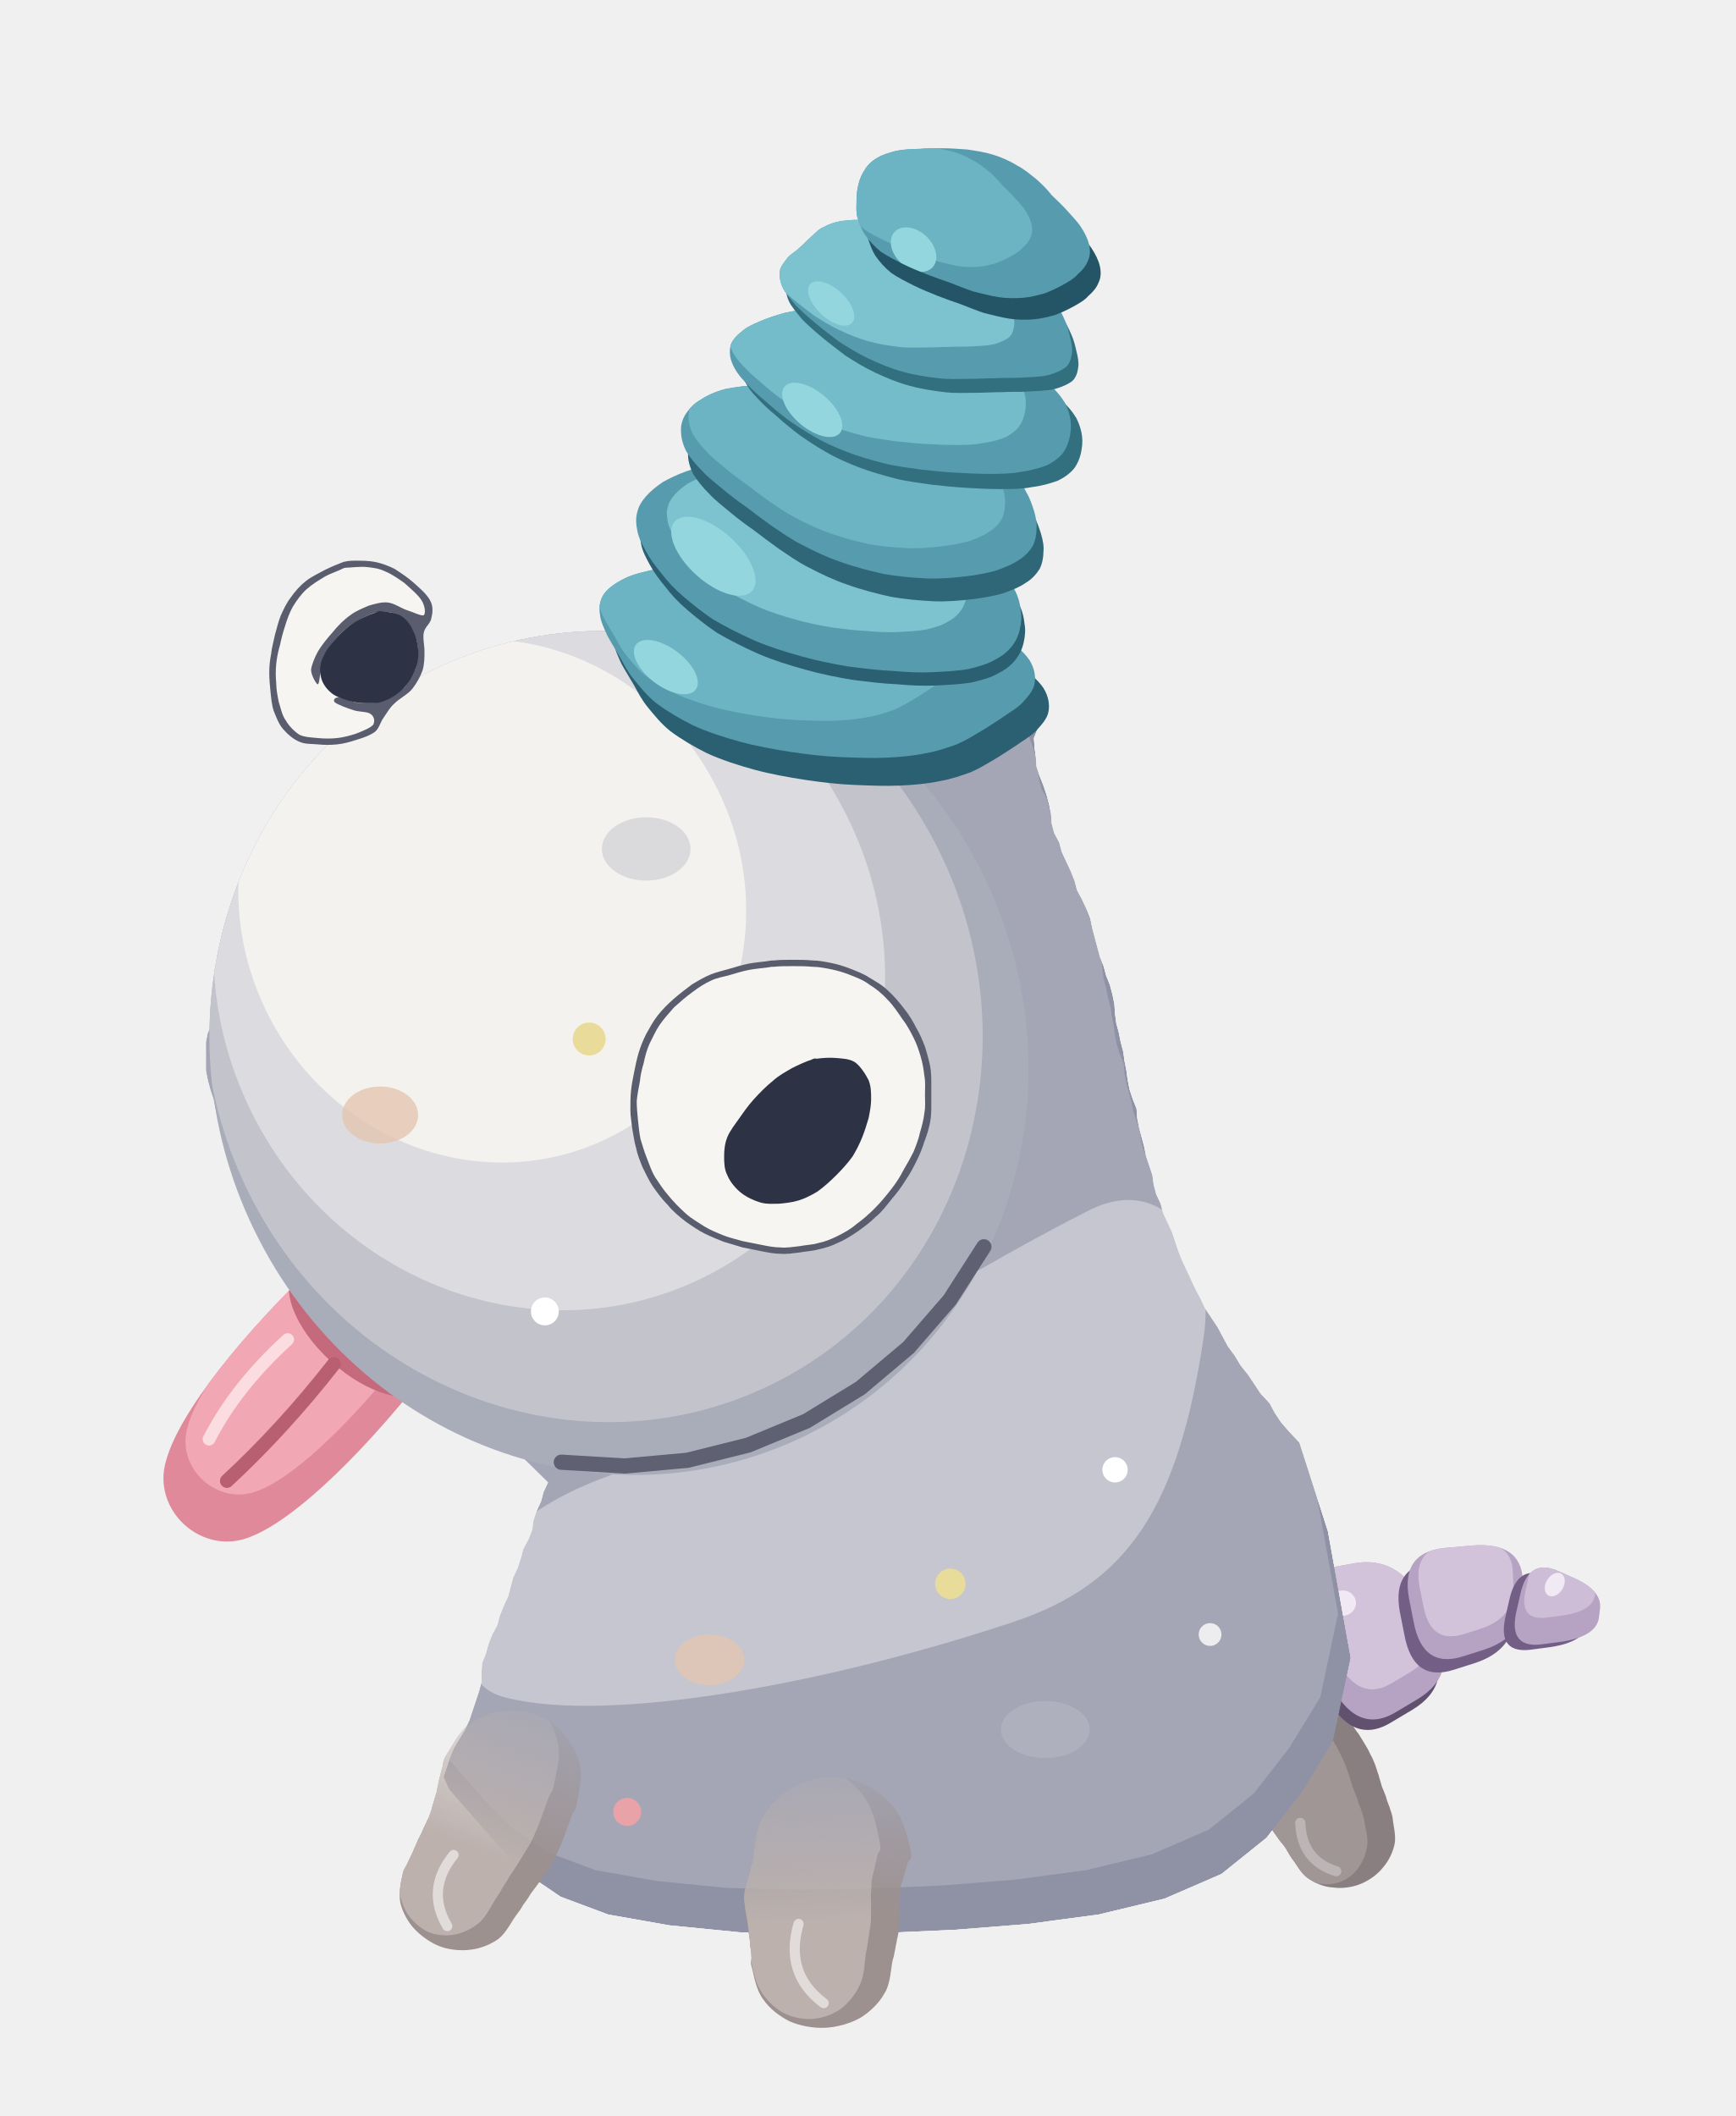
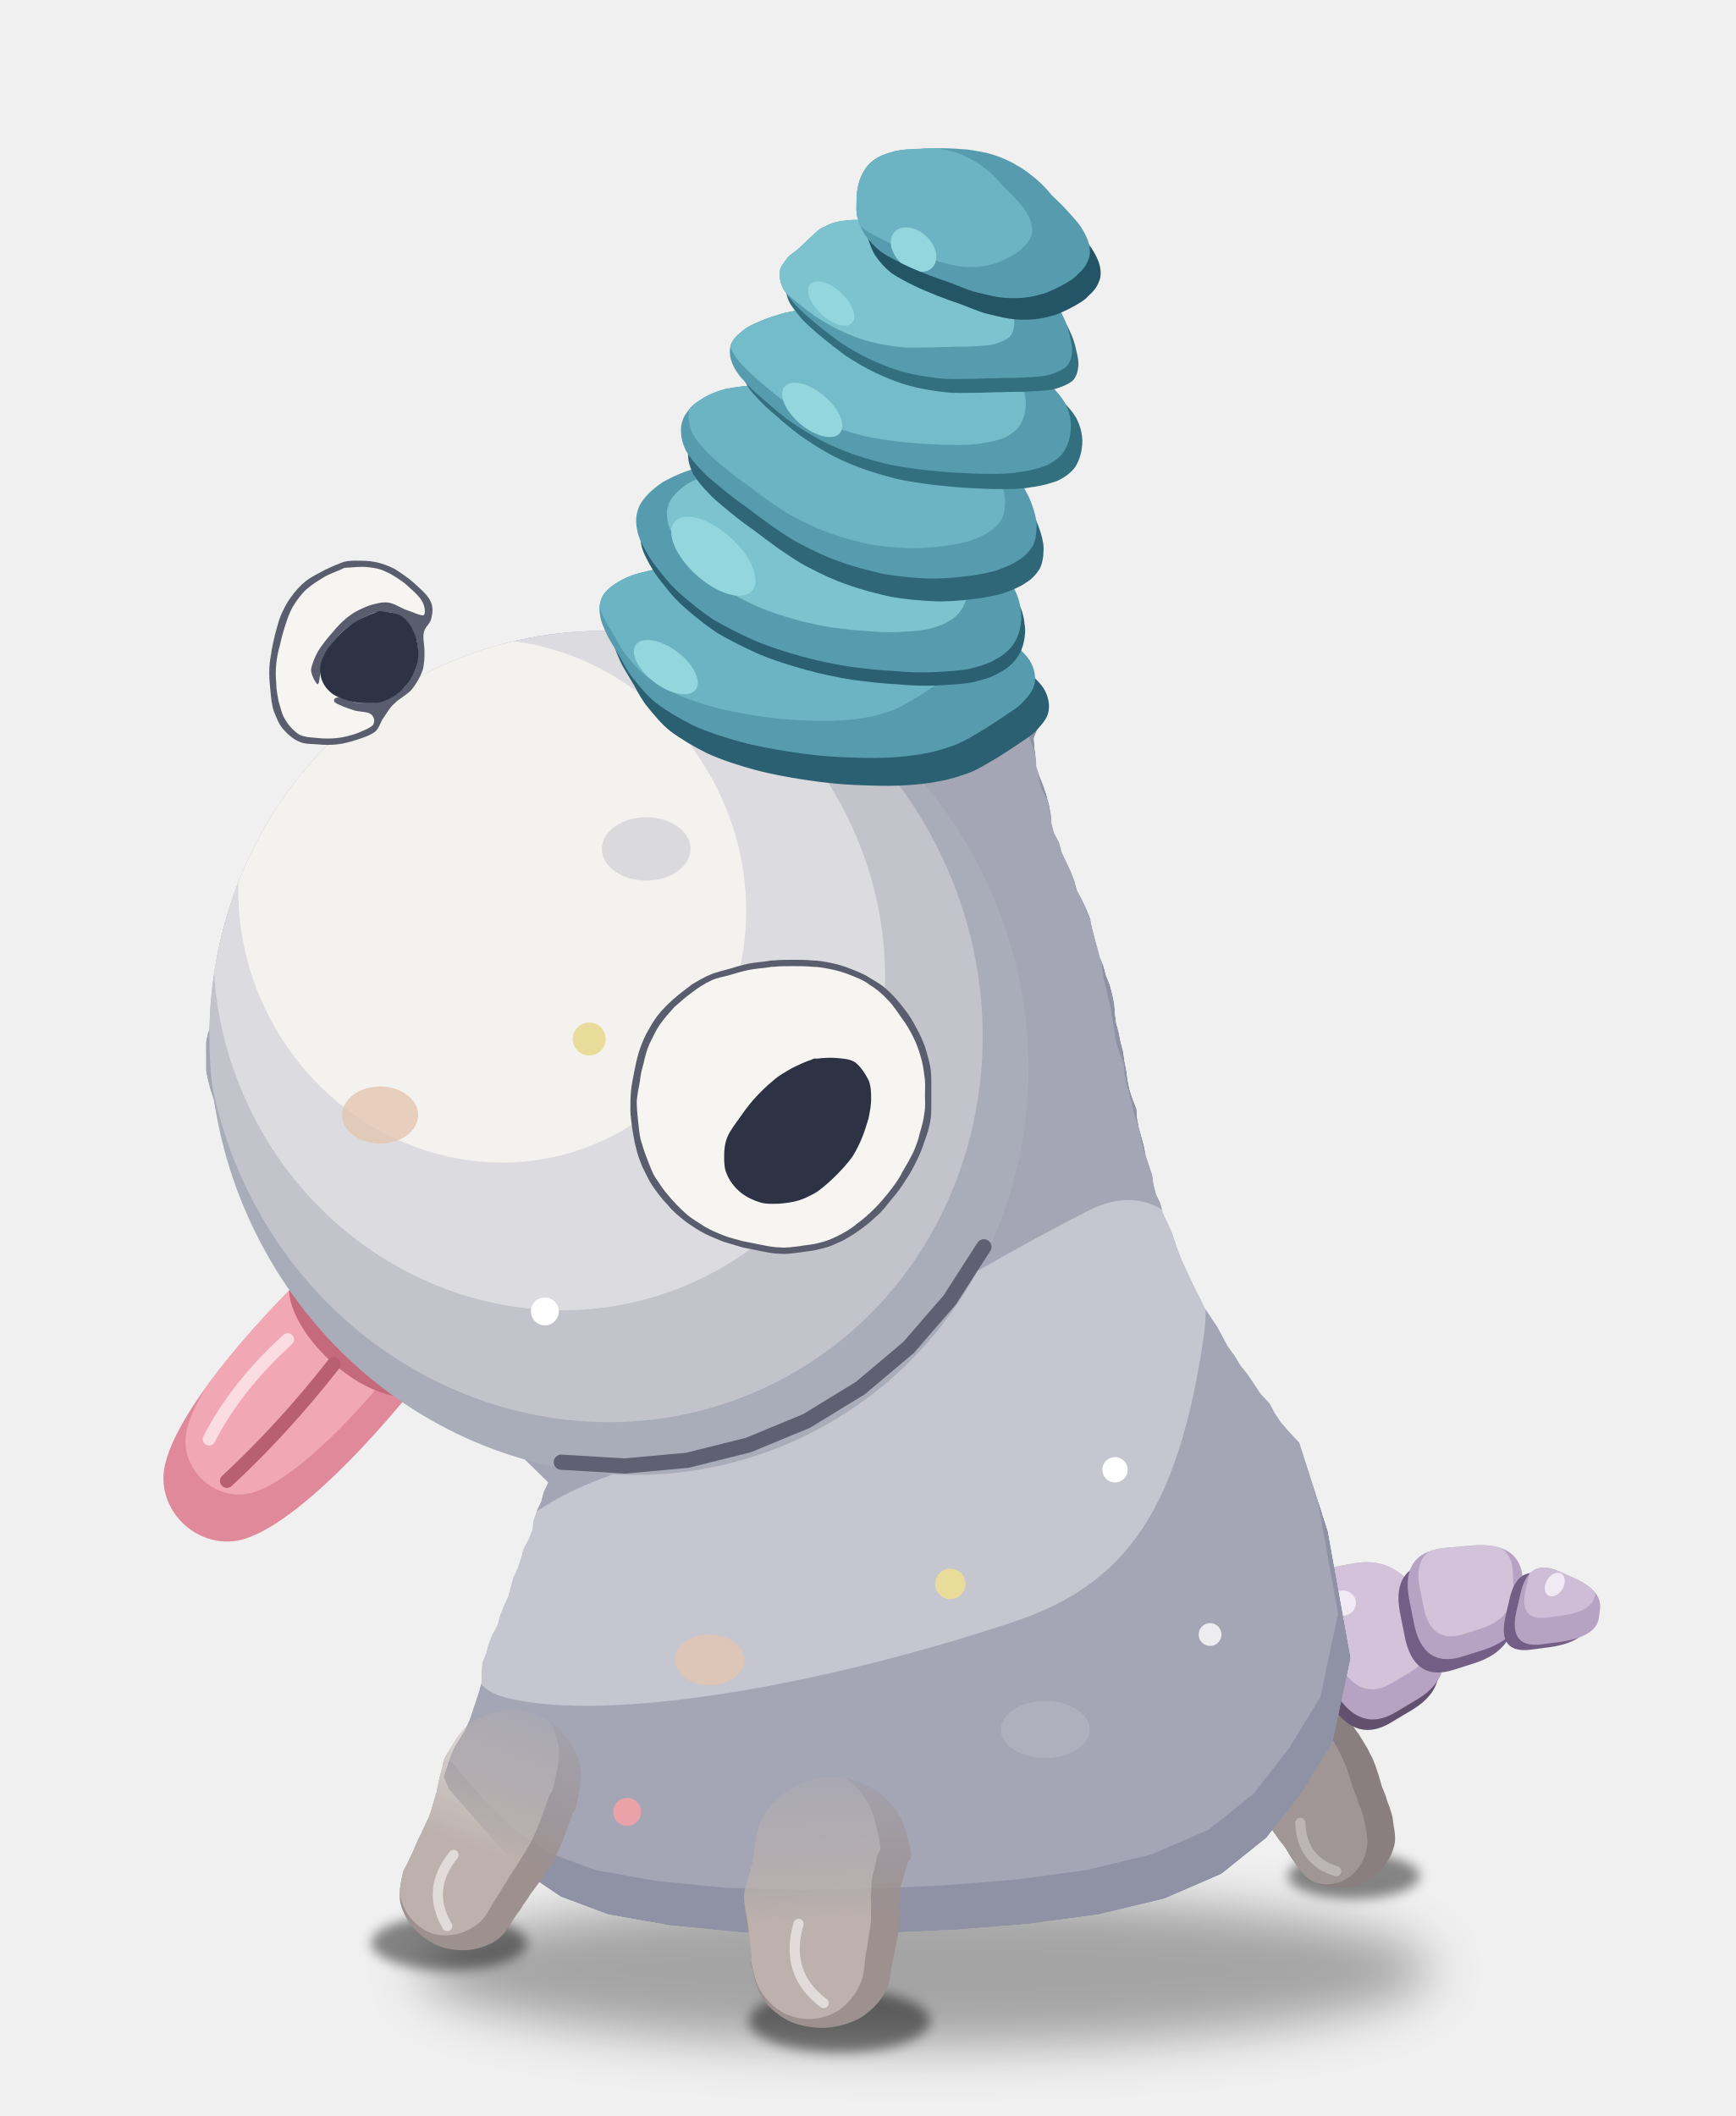
<svg xmlns="http://www.w3.org/2000/svg" viewBox="0 0 274 334" width="274" height="334">
  <defs>
+     <filter id="hg2-shadow-blur" x="-20%" y="-80%" width="140%" height="260%">
+       <feGaussianBlur stdDeviation="4" />
+     </filter>
+     <filter id="hg2-feet-blur" x="-50%" y="-100%" width="200%" height="300%">
+       <feGaussianBlur stdDeviation="0.9" />
+     </filter>
    <clipPath id="hg2-head-clip">
      <ellipse cx="97.7" cy="166.2" rx="64" ry="67.2" transform="rotate(154 97.7 166.2)" />
    </clipPath>
    <path id="hg2-ring-shape-0" d="M161.3 111.0C160.4 111.9 159.1 112.6 158.0 113.4C156.9 114.1 155.9 114.8 154.7 115.5C153.5 116.2 152.4 116.9 151.0 117.5C149.6 118.0 147.9 118.6 146.1 118.9C144.2 119.3 142.1 119.5 139.8 119.6C137.6 119.7 135.2 119.6 132.7 119.5C130.2 119.4 127.6 119.1 124.9 118.7C122.3 118.3 119.5 117.8 116.9 117.1C114.3 116.4 111.6 115.5 109.4 114.5C107.2 113.4 105.2 112.2 103.6 111.0C102.1 109.8 101.1 108.5 100.1 107.3C99.1 106.1 98.5 104.9 97.9 103.8C97.2 102.6 96.5 101.5 95.9 100.4C95.4 99.3 94.8 98.1 94.7 97.0C94.5 95.9 94.7 94.7 95.3 93.8C96.0 92.8 97.2 92.0 98.6 91.3C100.0 90.6 101.9 90.2 103.7 89.8C105.6 89.4 107.7 89.1 109.8 88.9C111.9 88.7 114.1 88.5 116.3 88.5C118.6 88.5 121.0 88.5 123.5 88.8C125.9 89.0 128.5 89.4 131.0 89.9C133.5 90.5 135.9 91.2 138.3 91.9C140.7 92.6 143.0 93.5 145.3 94.3C147.6 95.2 150.0 96.1 152.1 97.1C154.3 98.1 156.6 99.3 158.4 100.4C160.1 101.6 161.7 103.0 162.5 104.2C163.3 105.5 163.5 106.8 163.3 107.9C163.1 109.1 162.1 110.1 161.3 111.0Z" />
    <clipPath id="hg2-ring-0">
      <use href="#hg2-ring-shape-0" />
    </clipPath>
    <path id="hg2-ring-shape-1" d="M161.0 99.2C160.8 100.2 160.4 101.1 159.8 101.9C159.1 102.8 158.3 103.5 157.1 104.1C156.0 104.8 154.5 105.2 152.9 105.6C151.2 105.9 149.2 106.0 147.2 106.1C145.2 106.2 143.1 106.1 140.9 105.9C138.6 105.8 136.3 105.5 133.9 105.2C131.5 104.8 129.0 104.3 126.5 103.6C124.0 102.9 121.4 102.1 119.1 101.1C116.8 100.1 114.5 98.9 112.6 97.8C110.8 96.6 109.2 95.3 107.8 94.1C106.4 92.9 105.3 91.7 104.4 90.5C103.4 89.3 102.6 88.2 102.0 87.1C101.4 86.0 100.8 84.9 100.6 83.8C100.4 82.8 100.3 81.8 100.6 80.8C100.8 79.9 101.3 79.1 102.0 78.3C102.7 77.5 103.6 76.8 104.6 76.1C105.7 75.5 106.9 74.9 108.3 74.4C109.8 73.9 111.4 73.4 113.3 73.2C115.2 73.0 117.5 73.0 119.8 73.2C122.1 73.4 124.8 73.8 127.2 74.4C129.7 75.0 132.3 75.8 134.7 76.7C137.1 77.5 139.4 78.5 141.5 79.5C143.7 80.5 145.8 81.5 147.7 82.6C149.7 83.7 151.6 84.8 153.2 85.9C154.8 87.1 156.3 88.3 157.5 89.5C158.6 90.6 159.5 91.9 160.1 93.0C160.7 94.1 161.0 95.2 161.1 96.3C161.3 97.3 161.2 98.3 161.0 99.2Z" />
    <clipPath id="hg2-ring-1">
      <use href="#hg2-ring-shape-1" />
    </clipPath>
    <path id="hg2-ring-shape-2" d="M163.6 83.5C163.6 84.4 163.4 85.4 163.0 86.2C162.5 87.0 161.8 87.8 160.8 88.4C159.8 89.1 158.5 89.6 157.1 90.1C155.6 90.5 154.0 90.8 152.2 91.0C150.4 91.2 148.3 91.4 146.2 91.3C144.1 91.2 141.8 91.0 139.5 90.6C137.3 90.1 134.9 89.5 132.7 88.7C130.6 88.0 128.5 87.0 126.6 86.0C124.8 85.1 123.3 84.0 121.8 83.0C120.4 82.0 119.2 81.1 117.9 80.1C116.6 79.2 115.4 78.3 114.2 77.3C113.0 76.3 111.7 75.3 110.8 74.3C109.8 73.3 108.9 72.2 108.3 71.2C107.8 70.2 107.5 69.1 107.5 68.2C107.4 67.2 107.7 66.2 108.2 65.4C108.8 64.5 109.5 63.7 110.6 63.1C111.6 62.4 113.0 61.8 114.5 61.4C116.1 61.1 118.1 60.8 120.0 60.8C122.0 60.8 124.3 61.0 126.5 61.3C128.7 61.6 130.9 62.1 133.1 62.6C135.2 63.1 137.3 63.7 139.4 64.3C141.4 64.9 143.5 65.5 145.5 66.2C147.5 66.9 149.5 67.7 151.4 68.6C153.2 69.4 155.0 70.4 156.4 71.4C157.8 72.4 159.0 73.6 159.9 74.6C160.9 75.6 161.5 76.7 162.0 77.7C162.6 78.7 162.9 79.7 163.2 80.6C163.5 81.6 163.7 82.6 163.6 83.5Z" />
    <clipPath id="hg2-ring-2">
      <use href="#hg2-ring-shape-2" />
    </clipPath>
    <path id="hg2-ring-shape-3" d="M168.8 69.2C168.6 70.0 168.3 70.8 167.7 71.6C167.1 72.3 166.2 73.0 165.1 73.5C164.0 73.9 162.6 74.3 161.0 74.5C159.5 74.8 157.7 74.8 156.0 74.8C154.3 74.8 152.5 74.7 150.7 74.6C148.9 74.5 147.1 74.3 145.2 74.1C143.3 73.8 141.3 73.6 139.4 73.1C137.5 72.6 135.4 72.0 133.6 71.3C131.8 70.6 130.0 69.8 128.5 68.9C126.9 68.0 125.6 67.1 124.3 66.2C123.0 65.2 121.9 64.3 120.8 63.3C119.7 62.4 118.6 61.4 117.7 60.4C116.8 59.5 116.0 58.4 115.6 57.4C115.2 56.5 115.1 55.5 115.3 54.6C115.5 53.8 116.2 53.0 117.0 52.4C117.7 51.7 118.8 51.2 120.0 50.7C121.1 50.2 122.4 49.8 123.8 49.4C125.2 49.1 126.7 48.8 128.3 48.7C130.0 48.6 131.9 48.7 133.8 48.9C135.7 49.1 137.7 49.4 139.6 49.9C141.5 50.3 143.4 50.9 145.3 51.5C147.1 52.1 148.8 52.7 150.6 53.3C152.4 54.0 154.2 54.6 156.0 55.3C157.8 56.0 159.7 56.8 161.2 57.7C162.8 58.6 164.4 59.6 165.5 60.6C166.6 61.5 167.5 62.6 168.1 63.6C168.6 64.6 168.9 65.6 169.0 66.5C169.1 67.4 169.0 68.3 168.8 69.2Z" />
    <clipPath id="hg2-ring-3">
      <use href="#hg2-ring-shape-3" />
    </clipPath>
    <path id="hg2-ring-shape-4" d="M169.2 55.7C169.1 56.5 168.9 57.3 168.3 57.9C167.7 58.4 166.6 58.9 165.5 59.2C164.3 59.5 162.8 59.5 161.4 59.6C160.0 59.7 158.6 59.6 157.1 59.7C155.7 59.7 154.4 59.8 152.9 59.8C151.4 59.8 149.8 59.9 148.1 59.7C146.4 59.5 144.4 59.2 142.6 58.7C140.7 58.2 138.8 57.4 137.1 56.6C135.4 55.8 133.8 54.8 132.4 53.9C131.1 52.9 129.9 52.0 128.7 51.0C127.6 50.1 126.5 49.1 125.6 48.2C124.8 47.2 123.9 46.2 123.5 45.3C123.1 44.4 123.0 43.5 123.1 42.8C123.2 42.0 123.8 41.4 124.3 40.7C124.8 40.1 125.6 39.7 126.2 39.1C126.8 38.6 127.3 38.0 127.9 37.5C128.6 36.9 129.1 36.2 130.1 35.8C131.0 35.3 132.2 34.9 133.6 34.8C135.1 34.6 136.9 34.7 138.6 35.0C140.4 35.3 142.3 35.8 144.1 36.3C145.9 36.8 147.7 37.5 149.4 38.1C151.2 38.7 152.8 39.3 154.5 40.0C156.2 40.7 158.0 41.4 159.6 42.2C161.1 43.0 162.7 44.0 163.8 44.9C165.0 45.9 165.9 46.9 166.6 47.8C167.3 48.8 167.7 49.7 168.1 50.6C168.5 51.5 168.7 52.3 168.9 53.2C169.1 54.0 169.3 54.9 169.2 55.7Z" />
    <clipPath id="hg2-ring-4">
      <use href="#hg2-ring-shape-4" />
    </clipPath>
    <path id="hg2-ring-shape-5" d="M171.7 41.2C171.4 42.0 170.8 42.7 170.1 43.3C169.5 44.0 168.6 44.5 167.7 45.0C166.8 45.5 165.9 45.9 164.9 46.3C163.8 46.6 162.7 46.9 161.5 47.0C160.3 47.1 158.9 47.1 157.6 46.9C156.3 46.7 154.9 46.3 153.6 46.0C152.4 45.6 151.2 45.1 149.9 44.6C148.7 44.2 147.6 43.8 146.3 43.3C145.1 42.8 143.8 42.3 142.6 41.7C141.4 41.1 140.0 40.4 139.0 39.7C138.0 38.9 137.1 37.9 136.5 37.0C135.9 36.1 135.6 35.1 135.3 34.2C135.1 33.3 135.2 32.4 135.2 31.6C135.2 30.7 135.3 29.9 135.5 29.1C135.7 28.3 136.0 27.5 136.5 26.8C136.9 26.1 137.6 25.4 138.5 24.9C139.3 24.4 140.4 24.1 141.5 23.8C142.6 23.6 143.9 23.5 145.1 23.5C146.3 23.4 147.6 23.4 148.8 23.4C150.1 23.4 151.3 23.5 152.7 23.6C154.0 23.8 155.4 24.0 156.7 24.4C158.0 24.8 159.4 25.4 160.5 26.1C161.7 26.7 162.7 27.6 163.6 28.3C164.5 29.1 165.3 29.9 166.0 30.8C166.8 31.6 167.6 32.3 168.4 33.2C169.1 34.0 170.0 34.9 170.6 35.8C171.2 36.7 171.7 37.7 171.9 38.6C172.1 39.5 172.1 40.4 171.7 41.2Z" />
    <clipPath id="hg2-ring-5">
      <use href="#hg2-ring-shape-5" />
    </clipPath>
    <path id="hg2-silhouette" d="M209.6 241.7 L205.1 227.7 L203.5 226.0 L202.2 224.5 L201.2 223.0 L200.4 221.5 L199.0 220.0 L198.0 218.5 L197.0 217.0 L195.8 215.5 L194.9 214.0 L193.8 212.5 L193.0 211.0 L192.2 209.5 L191.2 208.0 L190.2 206.5 L189.5 205.0 L188.7 203.5 L188.0 202.0 L187.3 200.5 L186.6 199.0 L186.0 197.5 L185.5 196.0 L185.0 194.5 L184.3 193.0 L183.6 191.5 L183.2 190.0 L182.5 188.5 L182.1 187.0 L181.9 185.5 L181.4 184.0 L180.9 182.5 L180.6 181.0 L180.2 179.5 L179.8 178.0 L179.5 176.5 L179.4 175.0 L178.8 173.5 L178.3 172.0 L178.0 170.5 L177.8 169.0 L177.5 167.5 L177.3 166.0 L176.9 164.5 L176.6 163.0 L176.2 161.5 L176.0 160.0 L175.9 158.5 L175.6 157.0 L175.2 155.5 L174.6 154.0 L174.2 152.5 L173.6 151.0 L173.2 149.5 L172.8 148.0 L172.4 146.5 L172.1 145.0 L171.5 143.5 L170.8 142.0 L170.0 140.5 L169.6 139.0 L169.0 137.5 L168.3 136.0 L167.6 134.5 L167.2 133.0 L166.4 131.5 L166.0 130.0 L165.9 128.5 L165.6 127.0 L165.2 125.5 L164.7 124.0 L164.1 122.5 L163.6 121.0 L163.5 119.5 L163.3 118.0 L163.2 116.5 L163.8 115.0 L164.0 113.5 L164.0 112.0 L164.0 110.5 L164.0 109.0 L164.0 107.5 L164.0 106.0 L164.0 104.5 L164.0 103.0 L164.0 101.5 L164.0 100.0 L164.3 98.5 L164.9 97.0 L165.0 95.5 L165.0 94.0 L165.0 92.5 L165.0 91.0 L165.3 89.5 L166.2 88.0 L166.5 86.5 L166.5 85.0 L166.8 83.5 L167.4 82.0 L167.5 80.5 L167.5 79.0 L167.8 77.5 L168.2 76.0 L168.6 74.5 L168.9 73.0 L169.0 71.5 L169.0 70.0 L169.1 68.5 L169.4 67.0 L169.5 65.5 L169.7 64.0 L170.0 62.5 L170.0 61.0 L170.0 59.5 L170.2 58.0 L170.5 56.5 L170.5 55.0 L170.5 53.5 L170.5 52.0 L170.5 50.5 L170.5 49.0 L171.0 47.5 L171.6 46.0 L172.3 44.5 L173.2 43.0 L173.5 41.5 L173.5 40.0 L173.5 38.5 L173.5 37.0 L173.5 35.5 L173.5 34.0 L173.5 32.5 L173.0 31.0 L172.2 29.5 L171.0 28.0 L169.5 26.5 L168.0 25.2 L166.5 24.2 L165.0 23.5 L163.5 22.9 L162.0 22.5 L160.5 22.3 L159.0 22.0 L157.5 22.0 L156.0 22.0 L154.5 22.0 L153.0 22.1 L151.5 22.7 L150.0 23.0 L148.5 23.1 L147.0 24.0 L145.5 25.3 L144.0 25.9 L142.5 26.3 L141.0 27.0 L139.5 28.0 L138.2 29.5 L137.3 31.0 L136.1 32.2 L134.9 33.5 L133.5 34.4 L132.0 34.9 L130.5 35.5 L129.0 36.2 L127.5 37.5 L126.0 39.0 L124.5 40.5 L123.0 42.0 L121.5 43.5 L120.3 45.0 L119.8 46.5 L119.1 48.0 L118.2 49.5 L117.6 51.0 L116.8 52.5 L115.5 54.0 L114.6 55.5 L114.2 57.0 L113.9 58.5 L113.3 60.0 L112.7 61.5 L112.1 63.0 L111.8 64.5 L111.5 66.0 L111.2 67.5 L110.6 69.0 L109.9 70.5 L108.5 71.8 L107.0 73.0 L105.5 74.5 L104.2 76.0 L103.2 77.5 L102.5 79.0 L101.7 80.5 L100.7 82.0 L100.1 83.5 L99.7 85.0 L99.1 86.5 L98.5 88.0 L97.8 89.5 L96.9 91.0 L96.0 92.5 L95.4 94.0 L94.5 95.5 L94.0 97.0 L93.8 98.5 L93.2 100.0 L92.5 101.5 L91.4 103.0 L90.0 103.9 L88.5 104.0 L87.0 104.0 L85.5 104.0 L84.0 104.0 L82.5 104.0 L81.0 104.1 L79.5 104.8 L78.0 105.5 L76.5 106.0 L75.0 106.2 L73.5 106.8 L72.0 107.5 L70.5 107.7 L69.6 106.5 L69.8 105.0 L70.0 103.5 L70.0 102.0 L69.7 100.5 L69.3 99.0 L68.9 97.5 L68.3 96.0 L67.3 94.5 L66.0 93.0 L64.5 91.8 L63.0 90.6 L61.5 89.7 L60.0 89.2 L58.5 89.0 L57.0 89.0 L55.5 89.1 L54.0 89.5 L52.5 90.0 L51.0 90.6 L49.5 91.5 L48.0 92.1 L46.5 93.0 L45.0 94.5 L43.7 96.0 L42.5 97.5 L41.5 99.0 L41.1 100.5 L40.7 102.0 L40.5 103.5 L40.5 105.0 L40.5 106.5 L40.5 108.0 L40.5 109.5 L40.6 111.0 L41.0 112.5 L41.8 114.0 L43.0 115.2 L44.5 115.7 L46.0 116.4 L47.5 117.2 L49.0 117.7 L50.5 118.0 L51.9 118.3 L52.1 119.5 L51.0 121.0 L50.0 122.5 L49.0 124.0 L47.5 125.5 L46.0 127.0 L44.8 128.5 L43.8 130.0 L42.8 131.5 L42.0 133.0 L41.3 134.5 L40.4 136.0 L39.8 137.5 L39.1 139.0 L38.4 140.5 L37.9 142.0 L37.3 143.5 L36.8 145.0 L36.3 146.5 L35.9 148.0 L35.6 149.5 L35.2 151.0 L34.7 152.5 L34.3 154.0 L34.0 155.5 L34.0 157.0 L34.0 158.5 L34.0 160.0 L33.6 161.5 L32.8 163.0 L32.5 164.5 L32.5 166.0 L32.5 167.5 L32.5 169.0 L32.8 170.5 L33.2 172.0 L33.7 173.5 L34.0 175.0 L34.3 176.5 L34.9 178.0 L35.3 179.5 L35.8 181.0 L36.3 182.5 L36.8 184.0 L37.3 185.5 L38.2 187.0 L38.7 188.5 L39.3 190.0 L40.0 191.5 L41.0 193.0 L41.8 194.5 L41.9 196.0 L48.2 202.6 L79.8 227.4 L86.5 234.0 L85.8 235.5 L85.4 237.0 L84.7 238.5 L84.2 240.0 L84.0 241.5 L83.4 243.0 L82.6 244.5 L82.2 246.0 L81.7 247.5 L81.0 249.0 L80.6 250.5 L80.2 252.0 L79.5 253.5 L78.9 255.0 L78.5 256.5 L77.7 258.0 L77.1 259.5 L76.7 261.0 L76.1 262.5 L76.0 264.0 L76.0 265.5 L75.6 267.0 L75.1 268.5 L74.6 270.0 L74.1 271.5 L73.4 273.0 L72.5 274.5 L71.6 276.0 L71.0 277.5 L70.5 279.0 L70.0 280.5 L70.9 282.5 L74.4 286.5 L78.5 291.2 L82.9 295.6 L88.5 299.4 L96.0 302.2 L105.6 303.9 L116.7 305.0 L128.3 305.3 L139.8 305.1 L150.9 304.6 L162.2 303.7 L173.4 302.2 L183.8 299.7 L192.8 295.8 L199.9 290.1 L205.5 282.9 L210.4 274.9 L213.2 261.7Z" />
    <clipPath id="hg2-silhouette-clip">
      <use href="#hg2-silhouette" />
    </clipPath>
    <path id="hg2-leg-shape-0" d="M-9.8 0.0C-10.0 1.1 -9.9 1.2 -9.9 1.8C-9.9 2.4 -9.8 3.0 -9.8 3.6C-9.7 4.2 -9.6 4.8 -9.5 5.4C-9.4 6.0 -9.4 6.6 -9.3 7.2C-9.2 7.8 -9.2 8.4 -9.1 9.0C-9.0 9.6 -9.0 10.2 -8.9 10.8C-8.8 11.4 -8.7 12.0 -8.5 12.6C-8.4 13.2 -8.2 13.8 -8.1 14.4C-7.9 15.0 -7.7 15.6 -7.6 16.2C-7.5 16.8 -7.5 17.1 -7.3 18.0C-7.0 18.9 -6.9 20.7 -6.1 21.8C-5.4 22.9 -4.3 24.0 -3.0 24.6C-1.8 25.3 -0.2 25.7 1.2 25.7C2.7 25.7 4.3 25.3 5.5 24.6C6.7 24.0 7.9 22.9 8.6 21.8C9.3 20.7 9.5 18.9 9.8 18.0C10.0 17.1 9.9 16.8 10.0 16.2C10.0 15.6 10.0 15.0 10.1 14.4C10.1 13.8 10.1 13.2 10.1 12.6C10.2 12.0 10.2 11.4 10.3 10.8C10.3 10.2 10.4 9.6 10.4 9.0C10.4 8.4 10.4 7.8 10.3 7.2C10.3 6.6 10.2 6.0 10.1 5.4C10.0 4.8 9.9 4.2 9.8 3.6C9.6 3.0 9.5 2.4 9.4 1.8C9.3 1.2 9.5 1.1 9.2 0.0C9.0 -1.1 8.8 -3.4 8.0 -4.7C7.2 -6.1 5.9 -7.4 4.5 -8.2C3.1 -9.0 1.3 -9.5 -0.3 -9.5C-1.8 -9.5 -3.6 -9.0 -5.0 -8.2C-6.4 -7.4 -7.7 -6.1 -8.5 -4.7C-9.3 -3.4 -9.5 -1.1 -9.8 0.0Z" />
    <clipPath id="hg2-leg-0">
      <use href="#hg2-leg-shape-0" />
    </clipPath>
    <path id="hg2-leg-shape-1" d="M-11.3 0.0C-11.5 1.2 -11.2 1.3 -11.2 2.0C-11.1 2.7 -11.1 3.3 -11.0 4.0C-10.9 4.7 -10.8 5.3 -10.7 6.0C-10.7 6.7 -10.6 7.3 -10.6 8.0C-10.5 8.7 -10.5 9.3 -10.5 10.0C-10.6 10.7 -10.6 11.3 -10.7 12.0C-10.7 12.7 -10.8 13.3 -10.9 14.0C-10.9 14.7 -11.0 15.3 -11.0 16.0C-11.1 16.7 -11.1 17.3 -11.2 18.0C-11.2 18.7 -11.5 19.0 -11.3 20.0C-11.2 21.0 -10.9 23.0 -10.1 24.3C-9.3 25.5 -8.0 26.7 -6.6 27.4C-5.2 28.1 -3.4 28.6 -1.8 28.6C-0.2 28.6 1.6 28.1 2.9 27.4C4.3 26.7 5.6 25.5 6.4 24.3C7.2 23.0 7.4 21.0 7.7 20.0C8.0 19.0 8.1 18.7 8.2 18.0C8.4 17.3 8.6 16.7 8.7 16.0C8.9 15.3 9.1 14.7 9.3 14.0C9.5 13.3 9.6 12.7 9.8 12.0C10.0 11.3 10.1 10.7 10.3 10.0C10.4 9.3 10.5 8.7 10.5 8.0C10.6 7.3 10.6 6.7 10.6 6.0C10.6 5.3 10.6 4.7 10.6 4.0C10.6 3.3 10.6 2.7 10.6 2.0C10.6 1.3 11.0 1.2 10.7 0.0C10.5 -1.2 10.2 -3.9 9.3 -5.5C8.4 -7.1 6.8 -8.6 5.2 -9.5C3.7 -10.4 1.6 -11.0 -0.3 -11.0C-2.1 -11.0 -4.2 -10.4 -5.8 -9.5C-7.3 -8.6 -8.9 -7.1 -9.8 -5.5C-10.7 -3.9 -11.0 -1.2 -11.3 0.0Z" />
    <clipPath id="hg2-leg-1">
      <use href="#hg2-leg-shape-1" />
    </clipPath>
    <path id="hg2-leg-shape-2" d="M-12.2 0.0C-12.6 1.3 -12.6 1.1 -12.7 1.7C-12.9 2.3 -13.2 2.8 -13.3 3.4C-13.5 4.0 -13.7 4.5 -13.8 5.1C-13.9 5.7 -13.9 6.2 -13.9 6.8C-14.0 7.4 -13.9 7.9 -13.8 8.5C-13.8 9.1 -13.7 9.6 -13.6 10.2C-13.5 10.8 -13.4 11.3 -13.4 11.9C-13.3 12.5 -13.3 13.0 -13.3 13.6C-13.2 14.2 -13.2 14.7 -13.2 15.3C-13.2 15.9 -13.5 15.9 -13.2 17.0C-13.0 18.1 -12.7 20.6 -11.7 22.0C-10.8 23.5 -9.3 24.8 -7.7 25.7C-6.1 26.5 -4.0 27.0 -2.1 27.0C-0.2 27.0 1.9 26.5 3.5 25.7C5.1 24.8 6.6 23.5 7.5 22.0C8.5 20.6 8.7 18.1 9.0 17.0C9.4 15.9 9.3 15.9 9.5 15.3C9.6 14.7 9.8 14.2 9.9 13.6C10.1 13.0 10.2 12.5 10.3 11.9C10.3 11.3 10.4 10.8 10.4 10.2C10.5 9.6 10.5 9.1 10.5 8.5C10.5 7.9 10.6 7.4 10.7 6.8C10.7 6.2 10.8 5.7 11.0 5.1C11.2 4.5 11.4 4.0 11.6 3.4C11.8 2.8 12.0 2.3 12.2 1.7C12.4 1.1 13.0 1.3 12.8 0.0C12.6 -1.3 12.1 -4.4 11.1 -6.2C10.1 -8.1 8.3 -9.8 6.5 -10.8C4.7 -11.9 2.4 -12.5 0.3 -12.5C-1.8 -12.5 -4.2 -11.9 -6.0 -10.8C-7.8 -9.8 -9.5 -8.1 -10.6 -6.2C-11.6 -4.4 -11.9 -1.3 -12.2 0.0Z" />
    <clipPath id="hg2-leg-2">
      <use href="#hg2-leg-shape-2" />
    </clipPath>
    <path id="hg2-tail-shape-0" d="M209.1 263.6Q198.4 261.4 201.4 254.7L203.0 251.2Q206.0 244.5 214.3 245.7L218.7 246.3Q226.9 247.4 226.4 255.1L226.1 259.2Q225.5 266.9 214.8 264.7Z" />
    <clipPath id="hg2-tail-0">
      <use href="#hg2-tail-shape-0" />
    </clipPath>
    <path id="hg2-tail-shape-1" d="M212.6 247.1Q205.6 243.9 209.6 237.4L211.5 234.1Q215.4 227.5 220.5 230.7L223.0 232.3Q228.0 235.6 226.0 242.1L225.0 245.3Q223.0 251.8 216.0 248.6Z" />
    <clipPath id="hg2-tail-1">
      <use href="#hg2-tail-shape-1" />
    </clipPath>
    <path id="hg2-tail-shape-2" d="M222.2 232.4Q218.1 228.0 222.6 225.3L224.6 224.1Q229.1 221.3 231.3 223.4L232.3 224.3Q234.5 226.4 231.9 231.5L230.7 233.8Q228.2 238.9 224.1 234.5Z" />
    <clipPath id="hg2-tail-2">
      <use href="#hg2-tail-shape-2" />
    </clipPath>
    <linearGradient id="hg2-leg-fade-g1" gradientUnits="userSpaceOnUse" x1="0" y1="-11" x2="0" y2="12.0">
      <stop offset="0" stop-color="#333" />
      <stop offset="1" stop-color="#fff" />
    </linearGradient>
    <mask id="hg2-leg-fade-1" maskUnits="userSpaceOnUse" x="-40" y="-40" width="80" height="90">
      <rect x="-40" y="-40" width="80" height="90" fill="url(#hg2-leg-fade-g1)" />
    </mask>
    <linearGradient id="hg2-leg-fade-g2" gradientUnits="userSpaceOnUse" x1="0" y1="-12.5" x2="0" y2="10.2">
      <stop offset="0" stop-color="#333" />
      <stop offset="1" stop-color="#fff" />
    </linearGradient>
    <mask id="hg2-leg-fade-2" maskUnits="userSpaceOnUse" x="-40" y="-40" width="80" height="90">
      <rect x="-40" y="-40" width="80" height="90" fill="url(#hg2-leg-fade-g2)" />
    </mask>
    <clipPath id="hg2-tongue-clip">
      <path d="M-12 -8 C-13.5 10 -12.5 26 -9 33 C-5.5 40.5 5.5 40.5 9 33 C12.5 26 13.5 10 12 -8 Z" />
    </clipPath>
    <mask id="hg2-body-mask">
      <rect width="274" height="334" fill="#fff" />
      <path d="M90 18 H178 V108 H90 Z M36 82 H74 V124 H36 Z M26 190 L72 212 L72 266 L24 266 Z" fill="#000" />
    </mask>
  </defs>
+   <g id="shadow" fill="#000">
+     <ellipse id="shadow-body" cx="146" cy="311" rx="80" ry="12" opacity="0.32" filter="url(#hg2-shadow-blur)" />
+     <g id="shadow-feet" opacity="0.45" filter="url(#hg2-feet-blur)">
+       <ellipse cx="213.7" cy="296.1" rx="10.4" ry="3.6" />
+       <ellipse cx="70.9" cy="306.7" rx="12.3" ry="4.3" />
+       <ellipse cx="132.5" cy="319.0" rx="14.3" ry="5.0" />
+     </g>
+   </g>
  <g id="legs-back">
    <g class="leg" id="leg-0" transform="translate(204 274) rotate(-22)">
      <use href="#hg2-leg-shape-0" fill="#8a7f80" />
      <g clip-path="url(#hg2-leg-0)">
        <use href="#hg2-leg-shape-0" fill="#a19696" transform="translate(-2.5 -1.5) scale(0.82 1)" />
      </g>
      <path d="M-4.0 13.2 Q-6.0 18.8 -1.6 22.4" fill="none" stroke="#fff" stroke-width="1.6" stroke-linecap="round" opacity="0.3" />
    </g>
  </g>
  <g id="tail" transform="translate(-3 0) rotate(55 214 262)">
    <g class="tail-segment" id="tail-0">
      <use href="#hg2-tail-shape-0" fill="#62506f" transform="translate(0.9 1.6)" />
      <use href="#hg2-tail-shape-0" fill="#b6a2c3" />
      <g clip-path="url(#hg2-tail-0)">
        <use href="#hg2-tail-shape-0" fill="#d3c3da" transform="translate(211.7 253.5) scale(0.85) translate(-214 -255)" />
        <ellipse fill="#f1e9f3" cx="207.2" cy="256.1" rx="2.1" ry="2.0" transform="rotate(-62 207.2 256.1)" />
      </g>
    </g>
    <g class="tail-segment" id="tail-1">
      <use href="#hg2-tail-shape-1" fill="#735f86" transform="translate(0.9 2.4)" />
      <use href="#hg2-tail-shape-1" fill="#b6a2c3" />
      <g clip-path="url(#hg2-tail-1)">
        <use href="#hg2-tail-shape-1" fill="#d3c3da" transform="translate(217.0 238.6) scale(0.82) translate(-218.6779 -239.6991)" />
      </g>
    </g>
    <g class="tail-segment" id="tail-2">
      <use href="#hg2-tail-shape-2" fill="#735f86" transform="translate(-0.3 1.9)" />
      <use href="#hg2-tail-shape-2" fill="#b6a2c3" />
      <g clip-path="url(#hg2-tail-2)">
        <use href="#hg2-tail-shape-2" fill="#cdbdd6" transform="translate(224.5 226.2) scale(0.84) translate(-226.9069 -228.3729)" />
        <ellipse fill="#f1e9f3" cx="224.0" cy="227.0" rx="1.4" ry="2.0" transform="rotate(-24 224.0 227.0)" />
      </g>
    </g>
  </g>
  <g id="body-traced" clip-path="url(#hg2-silhouette-clip)">
    <g mask="url(#hg2-body-mask)">
      <g id="body-tones">
        <use href="#hg2-silhouette" fill="#8f91a4" />
        <use href="#hg2-silhouette" fill="#a4a6b5" transform="translate(-2 -7)" />
        <path id="body-light" d="M74 262 C70 248 82 238 96 233 C120 222 150 202 172 191 C184 185 192 197 190 211 C186 238 178 250 160 256 C130 266 96 272 80 268 C76 267 75 265 74 262 Z" fill="#c5c6d0" />
        <g id="body-spots">
          <ellipse cx="112" cy="262" rx="5.5" ry="4" fill="#e3c5b0" opacity="0.8" />
          <circle cx="150" cy="250" r="2.4" fill="#e9dc9a" />
          <circle cx="176" cy="232" r="2" fill="#ffffff" />
          <circle cx="99" cy="286" r="2.2" fill="#e9a3a8" />
          <ellipse cx="165" cy="273" rx="7" ry="4.5" fill="#b3b5c2" opacity="0.7" />
          <circle cx="191" cy="258" r="1.8" fill="#ffffff" opacity="0.8" />
        </g>
      </g>
    </g>
  </g>
  <g id="legs-front">
    <g class="leg" id="leg-1" transform="translate(81 281) rotate(20)">
      <g mask="url(#hg2-leg-fade-1)">
        <use href="#hg2-leg-shape-1" fill="#9d9190" />
        <g clip-path="url(#hg2-leg-1)">
          <use href="#hg2-leg-shape-1" fill="#bcb1ad" transform="translate(-2.5 -1.5) scale(0.82 1)" />
        </g>
        <path d="M-4.8 14.3 Q-7.1 20.9 -1.9 25.2" fill="none" stroke="#fff" stroke-width="1.6" stroke-linecap="round" opacity="0.55" />
      </g>
    </g>
    <g class="leg" id="leg-2" transform="translate(131 293) rotate(-3)">
      <g mask="url(#hg2-leg-fade-2)">
        <use href="#hg2-leg-shape-2" fill="#9d9190" />
        <g clip-path="url(#hg2-leg-2)">
          <use href="#hg2-leg-shape-2" fill="#bcb1ad" transform="translate(-2.5 -1.5) scale(0.82 1)" />
        </g>
        <path d="M-5.5 10.4 Q-8.2 18.1 -2.2 23.1" fill="none" stroke="#fff" stroke-width="1.6" stroke-linecap="round" opacity="0.55" />
      </g>
    </g>
  </g>
  <g id="tongue" transform="translate(55 212) rotate(42)">
    <path d="M-12 -8 C-13.5 10 -12.5 26 -9 33 C-5.5 40.5 5.5 40.5 9 33 C12.5 26 13.5 10 12 -8 Z" fill="#e0899a" />
    <g clip-path="url(#hg2-tongue-clip)">
      <path d="M-12 -8 C-13.5 10 -12.5 26 -9 33 C-5.5 40.5 5.5 40.5 9 33 C12.5 26 13.5 10 12 -8 Z" fill="#f2a8b4" transform="translate(-2.5 -1) scale(0.84)" />
      <ellipse cx="0" cy="-3" rx="14" ry="7" fill="#c46a7c" />
    </g>
    <path id="tongue-line" d="M0.5 4 Q1.4 17 0.3 29" fill="none" stroke="#b85f72" stroke-width="2.2" stroke-linecap="round" />
    <path id="tongue-shine" d="M-7.5 6 Q-8.6 17 -6.2 26" fill="none" stroke="#fff" stroke-width="2" stroke-linecap="round" opacity="0.6" />
  </g>
  <g id="head">
    <g fill="#a9acb9">
      <ellipse cx="97.7" cy="166.2" rx="64" ry="67.2" transform="rotate(154 97.7 166.2)" />
    </g>
    <g clip-path="url(#hg2-head-clip)">
      <g transform="translate(-4 -5) translate(97.7 166.2) scale(0.95) translate(-97.7 -166.2)" fill="#c3c4cb">
        <ellipse cx="97.7" cy="166.2" rx="64" ry="67.2" transform="rotate(154 97.7 166.2)" />
      </g>
      <g transform="translate(-11 -14) translate(97.7 166.2) scale(0.82) translate(-97.7 -166.2)" fill="#dcdce0">
        <ellipse cx="97.7" cy="166.2" rx="64" ry="67.2" transform="rotate(154 97.7 166.2)" />
      </g>
      <g transform="translate(-20 -24) translate(97.7 166.2) scale(0.62) translate(-97.7 -166.2)" fill="#f4f2ef">
        <ellipse cx="97.7" cy="166.2" rx="64" ry="67.2" transform="rotate(154 97.7 166.2)" />
      </g>
      <g id="head-spots">
        <ellipse cx="60" cy="176" rx="6" ry="4.5" fill="#e3c5b0" opacity="0.8" />
        <circle cx="93" cy="164" r="2.6" fill="#e9dc9a" />
        <circle cx="86" cy="207" r="2.2" fill="#ffffff" />
        <circle cx="163" cy="187" r="2.4" fill="#e9a3a8" />
        <ellipse cx="102" cy="134" rx="7" ry="5" fill="#cfd0d6" opacity="0.7" />
      </g>
    </g>
    <path id="head-line" d="M155.3 196.8 L149.9 205.2 L143.4 212.7 L135.8 219.1 L127.3 224.3 L118.1 228.1 L108.5 230.5 L98.6 231.4 L88.6 230.8" fill="none" stroke="#5f6071" stroke-width="2.4" stroke-linecap="round" />
  </g>
  <g id="horn">
    <g class="ring" id="ring-0">
      <g fill="#2a6072" transform="translate(2.2 4.4)">
        <use href="#hg2-ring-shape-0" />
      </g>
      <g fill="#579cae">
        <use href="#hg2-ring-shape-0" />
      </g>
      <g clip-path="url(#hg2-ring-0)">
        <g fill="#6cb4c3" transform="translate(122.1 100.8) scale(0.83) translate(-128 -104)">
          <use href="#hg2-ring-shape-0" />
        </g>
        <ellipse fill="#93d6de" cx="105.1" cy="105.3" rx="5.9" ry="3.0" transform="rotate(37 105.1 105.3)" />
      </g>
    </g>
    <g class="ring" id="ring-1">
      <g fill="#2a6072" transform="translate(0.6 2.1)">
        <use href="#hg2-ring-shape-1" />
      </g>
      <g fill="#579cae">
        <use href="#hg2-ring-shape-1" />
      </g>
      <g clip-path="url(#hg2-ring-1)">
        <g fill="#7cc3cf" transform="translate(129.9 87.2) scale(0.78) translate(-132 -90)">
          <use href="#hg2-ring-shape-1" />
        </g>
        <ellipse fill="#93d6de" cx="112.6" cy="87.8" rx="8.2" ry="4.0" transform="rotate(42 112.6 87.8)" />
      </g>
    </g>
    <g class="ring" id="ring-2">
      <g fill="#2f6779" transform="translate(1.1 3.6)">
        <use href="#hg2-ring-shape-2" />
      </g>
      <g fill="#579cae">
        <use href="#hg2-ring-shape-2" />
      </g>
      <g clip-path="url(#hg2-ring-2)">
        <g fill="#6cb4c3" transform="translate(135.4 72.9) scale(0.89) translate(-137.5 -76)">
          <use href="#hg2-ring-shape-2" />
        </g>
      </g>
    </g>
    <g class="ring" id="ring-3">
      <g fill="#33707f" transform="translate(1.8 2.4)">
        <use href="#hg2-ring-shape-3" />
      </g>
      <g fill="#579cae">
        <use href="#hg2-ring-shape-3" />
      </g>
      <g clip-path="url(#hg2-ring-3)">
        <g fill="#74bcca" transform="translate(138.4 59.1) scale(0.87) translate(-142 -62)">
          <use href="#hg2-ring-shape-3" />
        </g>
        <ellipse fill="#93d6de" cx="128.2" cy="64.7" rx="5.7" ry="2.9" transform="rotate(40 128.2 64.7)" />
      </g>
    </g>
    <g class="ring" id="ring-4">
      <g fill="#33707f" transform="translate(1.0 2.2)">
        <use href="#hg2-ring-shape-4" />
      </g>
      <g fill="#579cae">
        <use href="#hg2-ring-shape-4" />
      </g>
      <g clip-path="url(#hg2-ring-4)">
        <g fill="#7cc3cf" transform="translate(139.7 44.7) scale(0.86) translate(-145.5 -48)">
          <use href="#hg2-ring-shape-4" />
        </g>
        <ellipse fill="#93d6de" cx="131.2" cy="47.9" rx="4.5" ry="2.3" transform="rotate(43 131.2 47.9)" />
      </g>
    </g>
    <g class="ring" id="ring-5">
      <g fill="#245566" transform="translate(1.7 3.4)">
        <use href="#hg2-ring-shape-5" />
      </g>
      <g fill="#579cae">
        <use href="#hg2-ring-shape-5" />
      </g>
      <g clip-path="url(#hg2-ring-5)">
        <g fill="#6cb4c3" transform="translate(148.1 32.5) scale(0.80) translate(-153.5 -35)">
          <use href="#hg2-ring-shape-5" />
        </g>
        <ellipse fill="#93d6de" cx="144.2" cy="39.4" rx="4.1" ry="2.9" transform="rotate(43 144.2 39.4)" />
      </g>
    </g>
  </g>
  <g id="eyes">
    <g id="eye-small">
      <path fill="#5a5d6d" d="M54.2 88.7C53.4 89.0 52.2 89.5 51.2 90.0C50.3 90.5 49.2 91.0 48.3 91.7C47.4 92.4 46.6 93.3 45.9 94.3C45.2 95.2 44.7 96.3 44.3 97.2C43.9 98.2 43.7 99.2 43.4 100.2C43.2 101.2 42.9 102.2 42.8 103.2C42.6 104.2 42.5 105.2 42.5 106.2C42.5 107.2 42.6 108.2 42.7 109.2C42.8 110.2 42.9 111.3 43.2 112.2C43.6 113.2 44.0 114.3 44.7 115.1C45.4 115.9 46.3 116.7 47.3 117.1C48.2 117.5 49.3 117.4 50.2 117.5C51.2 117.6 52.2 117.6 53.2 117.5C54.2 117.4 55.3 117.1 56.2 116.8C57.2 116.5 58.4 116.1 59.2 115.5C59.9 114.9 60.0 114.0 60.6 113.2C61.1 112.5 61.5 111.7 62.3 111.0C63.1 110.2 64.4 109.6 65.1 108.7C65.8 107.8 66.4 106.7 66.7 105.8C67.0 104.8 67.0 103.7 67.0 102.8C67.0 101.8 66.7 100.7 66.9 99.8C67.1 98.9 68.0 98.4 68.1 97.5C68.3 96.7 68.4 95.7 67.9 94.8C67.4 93.8 66.2 92.8 65.2 91.9C64.3 91.1 63.2 90.4 62.3 89.8C61.3 89.3 60.2 88.9 59.2 88.7C58.2 88.5 57.1 88.5 56.2 88.5C55.4 88.5 55.1 88.5 54.2 88.7Z" />
      <path fill="#f7f5f2" d="M54.2 89.7C53.7 90.0 52.2 90.5 51.3 91.0C50.3 91.6 49.3 92.2 48.4 93.0C47.6 93.7 46.8 94.8 46.2 95.8C45.7 96.7 45.3 97.8 45.0 98.8C44.7 99.7 44.4 100.8 44.2 101.8C43.9 102.8 43.7 103.8 43.6 104.8C43.5 105.8 43.5 106.8 43.6 107.8C43.6 108.8 43.8 109.8 44.0 110.8C44.3 111.7 44.5 112.9 45.1 113.7C45.6 114.6 46.5 115.5 47.3 116.0C48.2 116.4 49.3 116.4 50.2 116.5C51.2 116.6 52.3 116.6 53.2 116.5C54.2 116.4 55.3 116.1 56.2 115.8C57.2 115.4 58.5 114.9 58.9 114.4C59.2 113.9 59.1 113.1 58.5 112.7C58.0 112.3 56.7 112.4 55.8 112.1C54.8 111.8 53.3 111.2 52.9 110.9C52.5 110.6 52.8 110.1 53.3 110.1C53.9 110.0 55.3 110.7 56.2 110.9C57.2 111.0 58.3 111.1 59.2 110.9C60.2 110.7 61.3 110.4 62.2 109.8C63.2 109.2 64.2 108.2 64.8 107.2C65.4 106.3 65.7 105.2 65.9 104.2C66.0 103.3 66.0 102.2 65.8 101.3C65.6 100.3 65.1 99.2 64.5 98.5C63.9 97.7 63.1 97.0 62.2 96.8C61.3 96.5 60.2 96.5 59.2 96.7C58.3 97.0 57.2 97.5 56.3 98.1C55.3 98.7 54.3 99.4 53.5 100.3C52.7 101.2 51.8 102.3 51.3 103.2C50.8 104.2 50.7 105.4 50.6 106.2C50.4 107.0 50.4 108.1 50.1 108.0C49.9 107.9 49.1 106.6 49.1 105.7C49.2 104.9 49.7 103.7 50.2 102.8C50.8 101.8 51.7 100.7 52.5 99.8C53.3 98.8 54.3 97.8 55.3 97.1C56.2 96.4 57.3 96.0 58.2 95.6C59.2 95.3 60.3 95.0 61.2 95.1C62.2 95.2 63.3 96.0 64.2 96.3C65.2 96.6 66.5 97.3 66.9 97.1C67.2 96.8 67.1 95.6 66.5 94.7C66.0 93.9 64.7 92.8 63.8 92.0C62.8 91.3 61.8 90.6 60.8 90.2C59.8 89.7 58.8 89.6 57.8 89.5C56.8 89.4 55.3 89.6 54.8 89.6C54.2 89.7 54.8 89.5 54.2 89.7Z" />
      <path fill="#2d3344" d="M59.0 96.8C58.3 97.0 57.0 97.6 56.0 98.2C55.1 98.8 54.1 99.6 53.3 100.5C52.5 101.4 51.5 102.5 51.1 103.5C50.6 104.5 50.4 105.5 50.6 106.5C50.7 107.5 51.3 108.5 52.1 109.2C52.8 109.9 54.0 110.3 55.0 110.6C56.0 110.9 57.0 111.0 58.0 111.0C59.0 111.0 60.0 111.0 61.0 110.5C62.0 110.1 63.2 109.3 63.9 108.4C64.7 107.6 65.3 106.5 65.6 105.5C66.0 104.5 66.1 103.5 66.0 102.5C65.9 101.5 65.7 100.4 65.2 99.5C64.8 98.6 64.1 97.7 63.3 97.2C62.5 96.7 61.2 96.6 60.5 96.5C59.8 96.4 59.7 96.5 59.0 96.8Z" />
    </g>
    <g id="eye-big">
      <path fill="#5a5d6d" d="M121.2 151.7C120.6 151.8 119.2 151.9 118.2 152.1C117.2 152.3 116.2 152.6 115.2 152.9C114.2 153.2 113.2 153.4 112.2 153.8C111.2 154.2 110.2 154.8 109.2 155.4C108.3 156.1 107.2 156.9 106.3 157.7C105.4 158.5 104.5 159.4 103.8 160.3C103.1 161.2 102.5 162.3 102.0 163.2C101.5 164.2 101.1 165.2 100.8 166.2C100.5 167.2 100.3 168.2 100.1 169.2C99.9 170.2 99.7 171.2 99.6 172.2C99.5 173.2 99.5 174.2 99.5 175.2C99.5 176.2 99.7 177.2 99.8 178.2C100.0 179.2 100.1 180.2 100.4 181.2C100.6 182.2 101.0 183.2 101.4 184.2C101.9 185.2 102.4 186.3 103.0 187.2C103.7 188.2 104.5 189.3 105.4 190.2C106.2 191.2 107.3 192.1 108.2 192.8C109.2 193.5 110.2 194.2 111.2 194.7C112.2 195.2 113.2 195.6 114.2 196.0C115.2 196.3 116.2 196.6 117.2 196.9C118.2 197.1 119.2 197.3 120.2 197.5C121.2 197.7 122.2 197.9 123.2 197.9C124.2 198.0 125.2 197.8 126.2 197.7C127.2 197.5 128.2 197.5 129.2 197.2C130.2 197.0 131.2 196.7 132.2 196.2C133.2 195.8 134.3 195.1 135.2 194.5C136.2 193.8 137.3 193.0 138.2 192.1C139.2 191.3 140.0 190.2 140.8 189.2C141.6 188.3 142.4 187.2 143.0 186.2C143.7 185.2 144.2 184.2 144.7 183.2C145.2 182.2 145.6 181.2 145.9 180.2C146.3 179.2 146.6 178.2 146.8 177.2C147.0 176.2 147.0 175.2 147.0 174.2C147.0 173.2 147.0 172.2 147.0 171.2C147.0 170.2 147.0 169.2 146.8 168.2C146.6 167.2 146.3 166.2 146.0 165.2C145.6 164.2 145.2 163.2 144.6 162.2C144.1 161.2 143.5 160.2 142.7 159.2C142.0 158.3 141.1 157.2 140.2 156.4C139.3 155.5 138.2 154.9 137.2 154.3C136.3 153.7 135.2 153.3 134.2 152.9C133.2 152.5 132.2 152.2 131.2 152.0C130.2 151.8 129.2 151.6 128.2 151.6C127.2 151.5 126.2 151.5 125.2 151.5C124.2 151.5 122.9 151.5 122.2 151.6C121.6 151.6 121.9 151.6 121.2 151.7Z" />
      <path fill="#f7f5f2" d="M121.2 152.7C120.6 152.8 119.2 152.9 118.2 153.1C117.2 153.3 116.2 153.6 115.2 153.9C114.2 154.2 113.2 154.3 112.2 154.8C111.3 155.2 110.2 155.9 109.3 156.6C108.3 157.3 107.3 158.2 106.4 159.0C105.6 159.9 104.8 160.8 104.1 161.8C103.5 162.7 103.0 163.8 102.5 164.8C102.1 165.7 101.8 166.8 101.6 167.8C101.3 168.8 101.1 169.7 101.0 170.7C100.8 171.7 100.6 172.8 100.5 173.8C100.5 174.8 100.6 175.8 100.7 176.8C100.8 177.8 100.9 178.8 101.1 179.8C101.4 180.8 101.7 181.8 102.1 182.8C102.5 183.8 102.8 184.8 103.4 185.8C104.0 186.7 104.7 187.8 105.5 188.7C106.3 189.7 107.3 190.7 108.3 191.6C109.2 192.4 110.3 193.0 111.2 193.6C112.2 194.2 113.2 194.6 114.2 195.0C115.2 195.4 116.2 195.6 117.2 195.9C118.2 196.1 119.2 196.3 120.2 196.5C121.2 196.7 122.2 196.9 123.2 196.9C124.2 197.0 125.2 196.8 126.2 196.7C127.2 196.5 128.2 196.5 129.2 196.2C130.2 196.0 131.2 195.6 132.2 195.1C133.2 194.6 134.3 194.0 135.2 193.2C136.2 192.5 137.2 191.6 138.1 190.7C139.0 189.8 139.9 188.7 140.6 187.8C141.4 186.8 142.1 185.7 142.6 184.7C143.2 183.7 143.7 182.8 144.2 181.8C144.6 180.8 145.0 179.8 145.2 178.8C145.5 177.8 145.8 176.7 145.9 175.7C146.1 174.7 146.0 173.8 146.0 172.8C146.0 171.8 146.1 170.8 145.9 169.8C145.8 168.8 145.6 167.7 145.3 166.7C145.0 165.7 144.7 164.8 144.2 163.8C143.7 162.8 143.1 161.7 142.4 160.8C141.7 159.8 141.0 158.7 140.1 157.8C139.3 156.9 138.2 156.0 137.2 155.4C136.3 154.7 135.2 154.3 134.2 153.9C133.2 153.5 132.2 153.2 131.2 153.0C130.2 152.8 129.2 152.6 128.2 152.6C127.2 152.5 126.2 152.5 125.2 152.5C124.2 152.5 122.9 152.5 122.2 152.6C121.6 152.6 121.9 152.6 121.2 152.7Z" />
      <path fill="#2d3344" d="M128.0 167.3C127.3 167.5 126.0 168.1 125.0 168.6C124.0 169.2 123.0 169.7 122.0 170.6C121.0 171.4 119.9 172.5 119.0 173.5C118.1 174.5 117.4 175.5 116.7 176.5C116.0 177.5 115.2 178.5 114.8 179.5C114.4 180.5 114.3 181.5 114.3 182.5C114.3 183.5 114.3 184.5 114.8 185.5C115.2 186.5 116.1 187.6 117.0 188.3C117.9 189.0 119.0 189.5 120.0 189.8C121.0 190.1 122.0 190.0 123.0 190.0C124.0 189.9 125.0 189.8 126.0 189.5C127.0 189.2 128.0 188.7 129.0 188.1C130.0 187.4 131.1 186.4 132.0 185.5C132.9 184.6 133.9 183.5 134.6 182.5C135.2 181.5 135.7 180.5 136.1 179.5C136.5 178.5 136.8 177.5 137.1 176.5C137.3 175.5 137.5 174.5 137.5 173.5C137.5 172.5 137.5 171.5 137.1 170.5C136.6 169.5 135.8 168.3 135.0 167.7C134.1 167.1 133.0 167.1 132.0 167.0C131.0 166.9 129.7 167.0 129.0 167.1C128.3 167.1 128.7 167.0 128.0 167.3Z" />
    </g>
  </g>
</svg>
